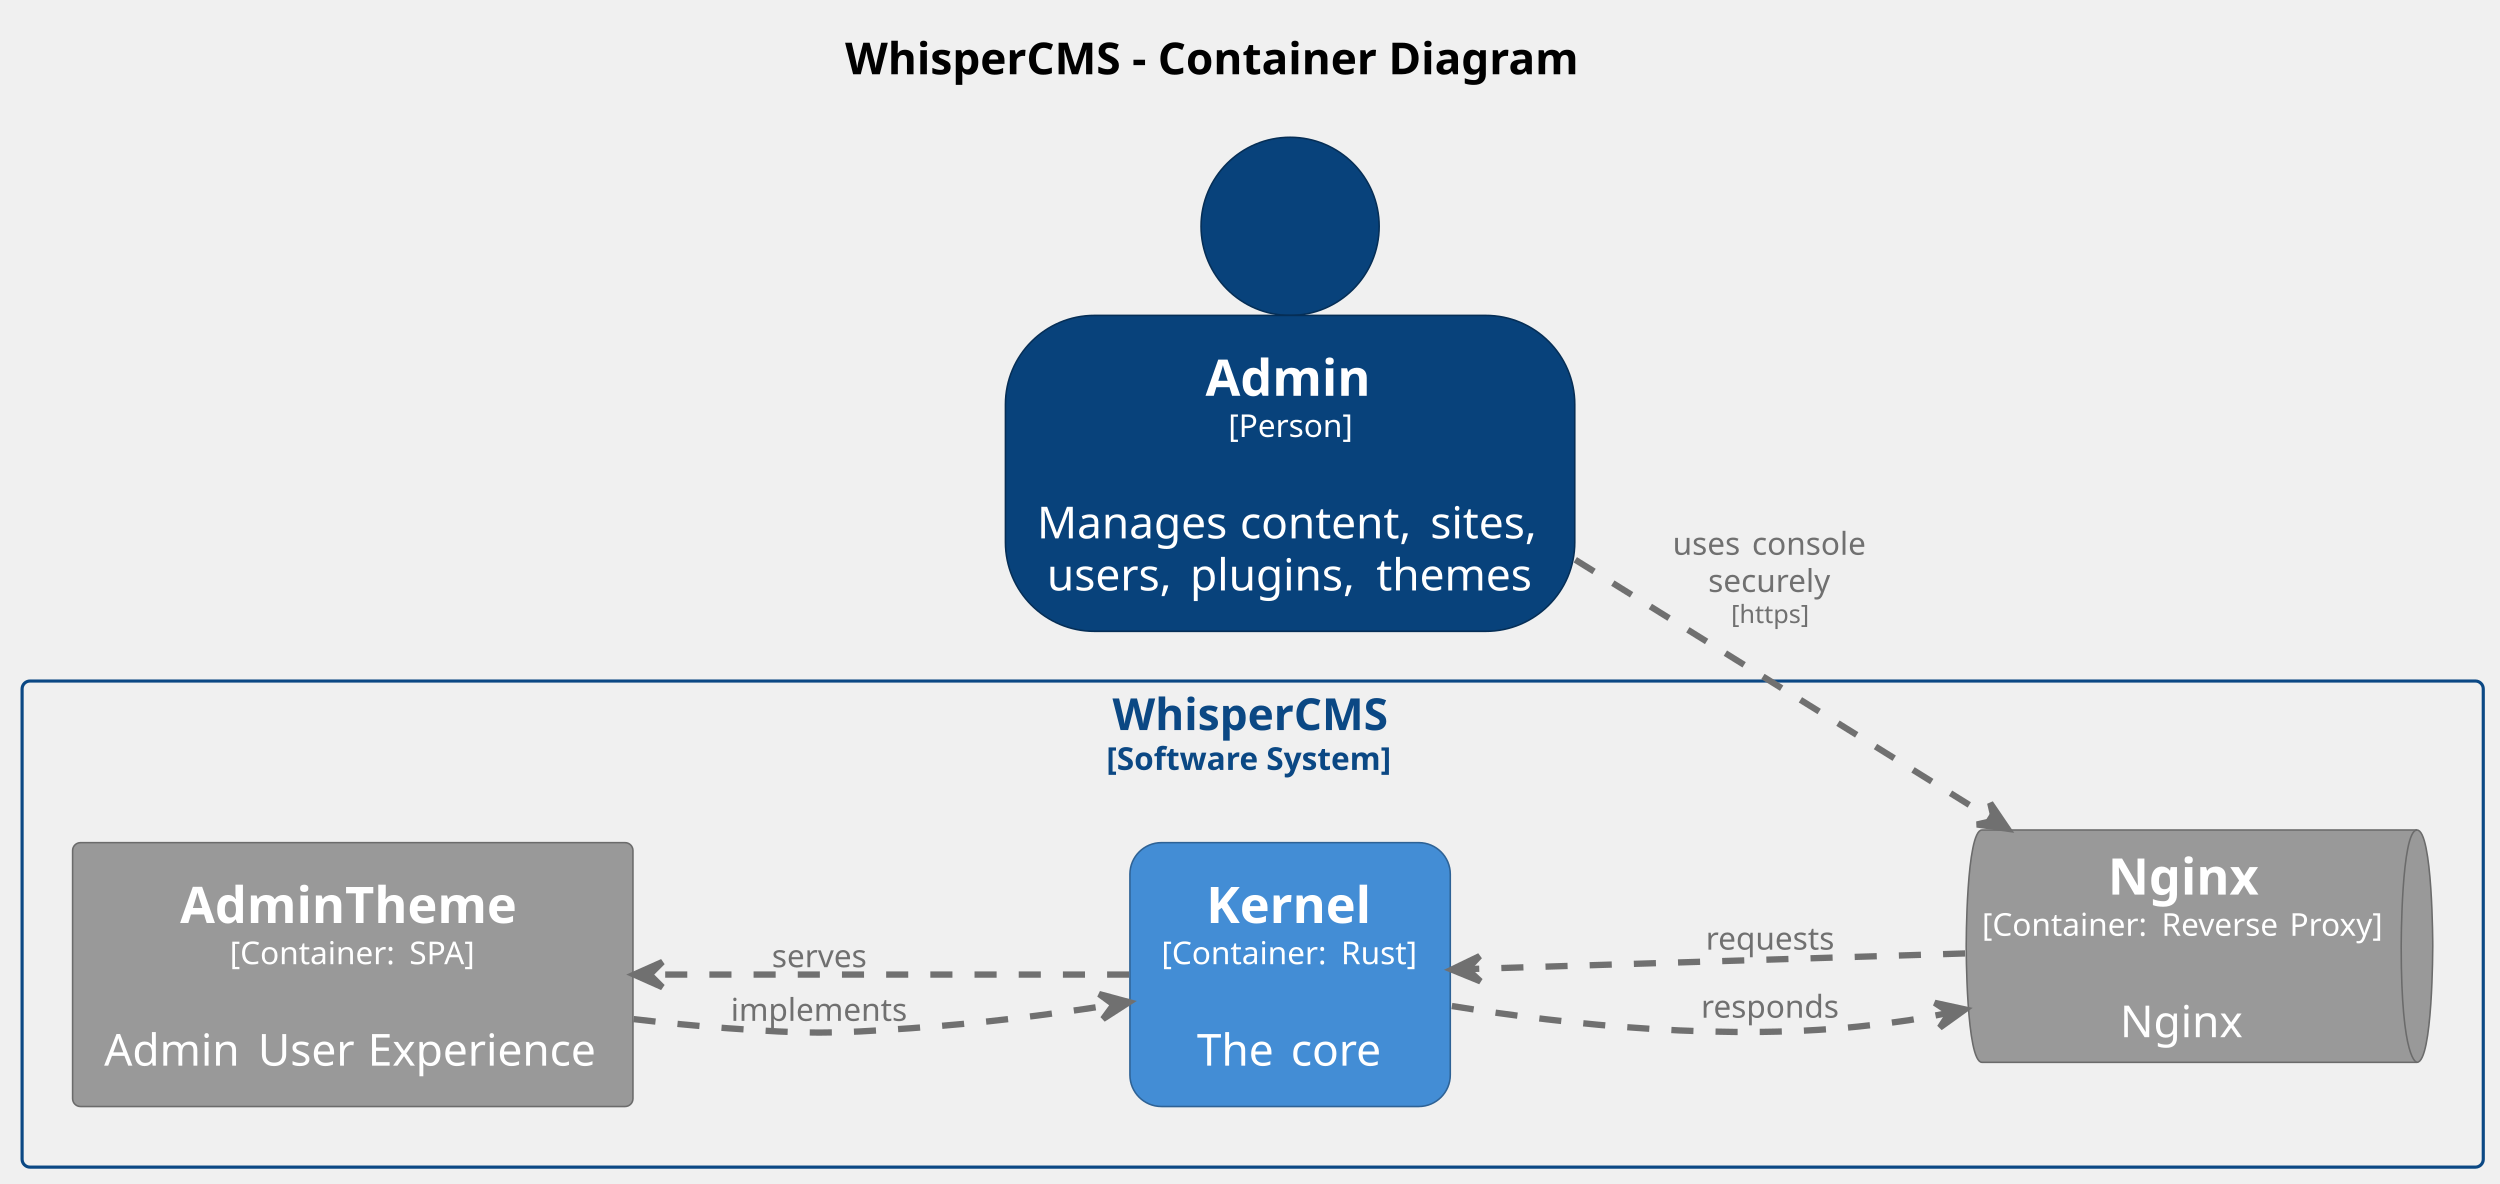
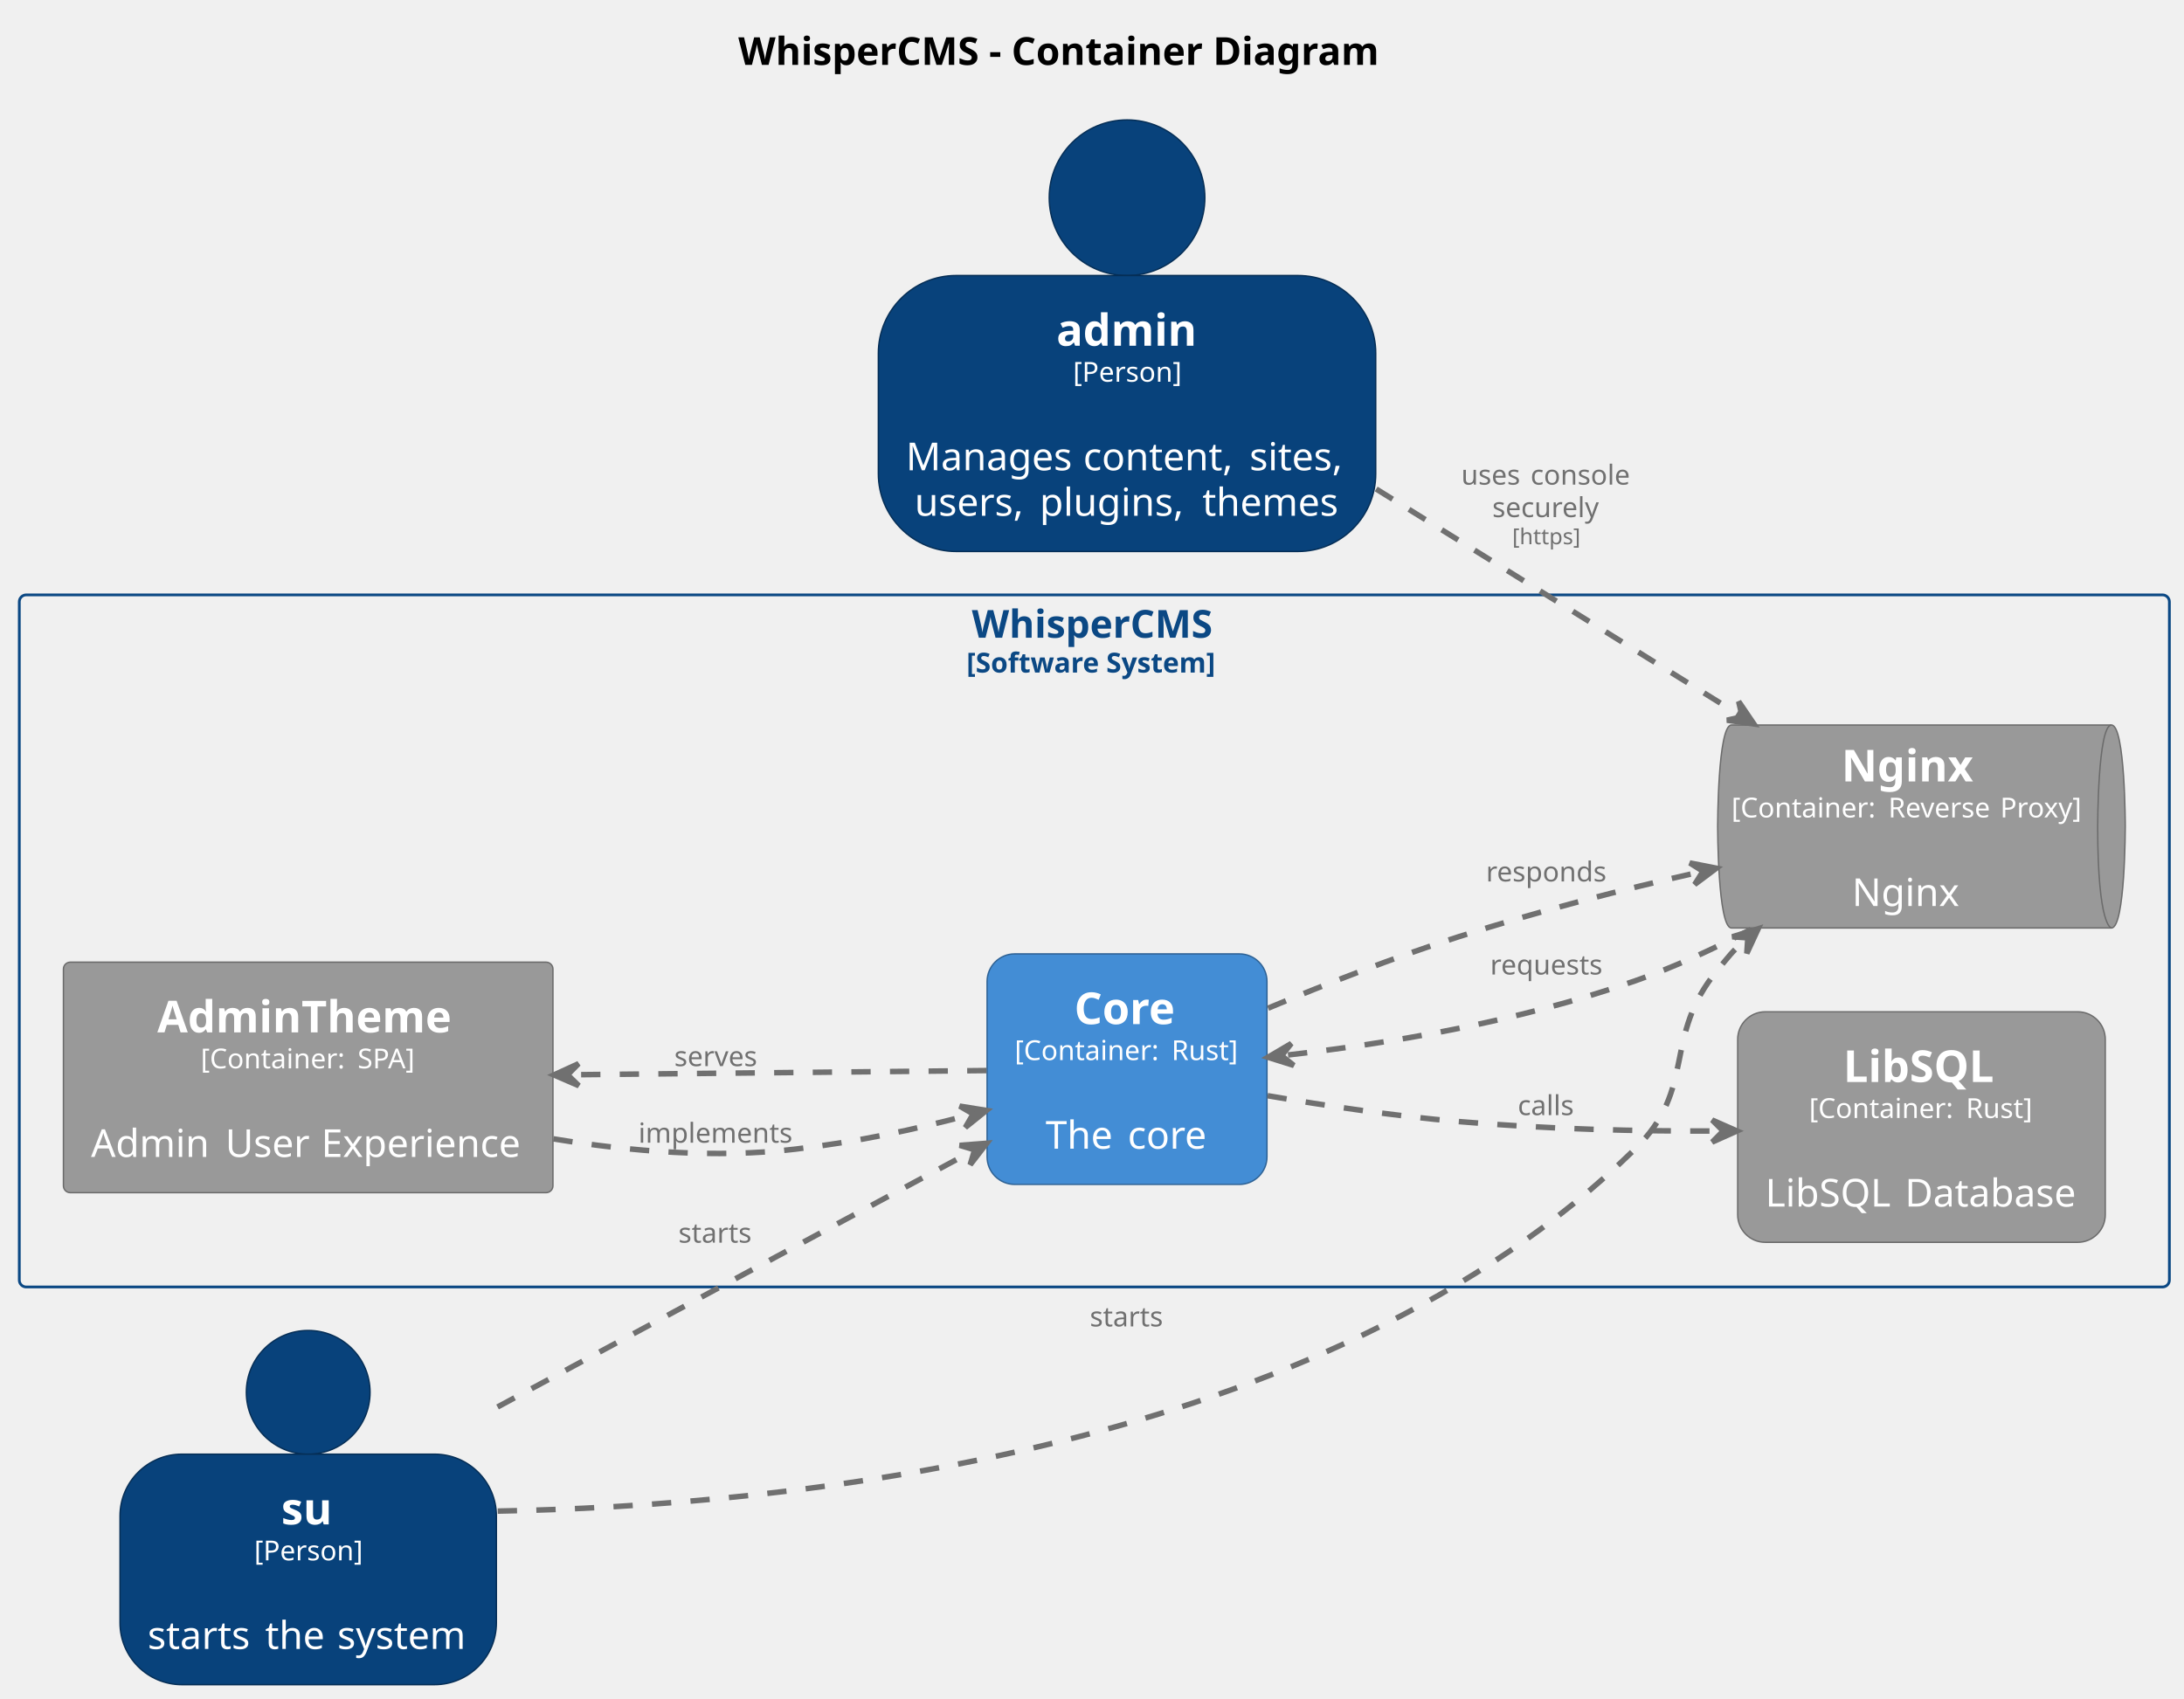
- <svg xmlns="http://www.w3.org/2000/svg" contentStyleType="text/css" data-diagram-type="DESCRIPTION" height="375px" preserveAspectRatio="none" style="width:792px;height:375px;background:#FFFFFF;" version="1.1" viewBox="0 0 792 375" width="792px" zoomAndPan="magnify">
+ <svg xmlns="http://www.w3.org/2000/svg" contentStyleType="text/css" data-diagram-type="DESCRIPTION" height="616px" preserveAspectRatio="none" style="width:792px;height:616px;background:#FFFFFF;" version="1.1" viewBox="0 0 792 616" width="792px" zoomAndPan="magnify">
  <defs />
  <g>
    <g class="title" data-source-line="2">
      <text fill="#000000" font-family="sans-serif" font-size="14" font-weight="bold" lengthAdjust="spacing" textLength="243.243" x="267.728" y="23.535">WhisperCMS - Container Diagram</text>
    </g>
-     <g class="cluster" data-entity="WhisperCMS.n.size.10..Software System...size." data-source-line="50" data-uid="ent0003" id="cluster_WhisperCMS.n.size.10..Software System...size.">
-       <rect fill="none" height="154" rx="2.5" ry="2.5" style="stroke:#0B4884;stroke-width:1;" width="779.7" x="7" y="215.748" />
+     <g class="cluster" data-entity="WhisperCMS.n.size.10..Software System...size." data-source-line="64" data-uid="ent0004" id="cluster_WhisperCMS.n.size.10..Software System...size.">
+       <rect fill="none" height="251" rx="2.5" ry="2.5" style="stroke:#0B4884;stroke-width:1;" width="779.7" x="7" y="215.748" />
      <text fill="#0B4884" font-family="sans-serif" font-size="14" font-weight="bold" lengthAdjust="spacing" textLength="88.84" x="352.43" y="231.283">WhisperCMS</text>
      <text fill="#0B4884" font-family="sans-serif" font-size="10" font-weight="bold" lengthAdjust="spacing" textLength="92.725" x="350.488" y="243.905">[Software System]</text>
    </g>
-     <g class="entity" data-entity="WhisperCMS.AdminTheme" data-source-line="51" data-uid="ent0004" id="entity_WhisperCMS.AdminTheme">
-       <rect fill="#999999" height="83.598" rx="2.5" ry="2.5" style="stroke:#6B6B6B;stroke-width:0.5;" width="177.52" x="23" y="266.948" />
-       <text fill="#FFFFFF" font-family="sans-serif" font-size="16" font-weight="bold" lengthAdjust="spacing" textLength="109.422" x="57.049" y="292.417">AdminTheme</text>
-       <text fill="#FFFFFF" font-family="sans-serif" font-size="10" lengthAdjust="spacing" textLength="53.706" x="72.793" y="305.46">[Container:</text>
-       <text fill="#FFFFFF" font-family="sans-serif" font-size="10" lengthAdjust="spacing" textLength="3.164" x="126.499" y="305.46"> </text>
-       <text fill="#FFFFFF" font-family="sans-serif" font-size="10" lengthAdjust="spacing" textLength="21.064" x="129.663" y="305.46">SPA]</text>
-       <text fill="#FFFFFF" font-family="sans-serif" font-size="14" lengthAdjust="spacing" textLength="4.43" x="109.545" y="321.104"> </text>
-       <text fill="#FFFFFF" font-family="sans-serif" font-size="14" lengthAdjust="spacing" textLength="44.276" x="33" y="337.593">Admin</text>
-       <text fill="#FFFFFF" font-family="sans-serif" font-size="14" lengthAdjust="spacing" textLength="4.43" x="77.276" y="337.593"> </text>
-       <text fill="#FFFFFF" font-family="sans-serif" font-size="14" lengthAdjust="spacing" textLength="30.365" x="81.706" y="337.593">User</text>
-       <text fill="#FFFFFF" font-family="sans-serif" font-size="14" lengthAdjust="spacing" textLength="4.43" x="112.071" y="337.593"> </text>
-       <text fill="#FFFFFF" font-family="sans-serif" font-size="14" lengthAdjust="spacing" textLength="74.019" x="116.501" y="337.593">Experience</text>
+     <g class="entity" data-entity="WhisperCMS.AdminTheme" data-source-line="65" data-uid="ent0005" id="entity_WhisperCMS.AdminTheme">
+       <rect fill="#999999" height="83.598" rx="2.5" ry="2.5" style="stroke:#6B6B6B;stroke-width:0.5;" width="177.52" x="23" y="348.948" />
+       <text fill="#FFFFFF" font-family="sans-serif" font-size="16" font-weight="bold" lengthAdjust="spacing" textLength="109.422" x="57.049" y="374.417">AdminTheme</text>
+       <text fill="#FFFFFF" font-family="sans-serif" font-size="10" lengthAdjust="spacing" textLength="53.706" x="72.793" y="387.46">[Container:</text>
+       <text fill="#FFFFFF" font-family="sans-serif" font-size="10" lengthAdjust="spacing" textLength="3.164" x="126.499" y="387.46"> </text>
+       <text fill="#FFFFFF" font-family="sans-serif" font-size="10" lengthAdjust="spacing" textLength="21.064" x="129.663" y="387.46">SPA]</text>
+       <text fill="#FFFFFF" font-family="sans-serif" font-size="14" lengthAdjust="spacing" textLength="4.43" x="109.545" y="403.104"> </text>
+       <text fill="#FFFFFF" font-family="sans-serif" font-size="14" lengthAdjust="spacing" textLength="44.276" x="33" y="419.593">Admin</text>
+       <text fill="#FFFFFF" font-family="sans-serif" font-size="14" lengthAdjust="spacing" textLength="4.43" x="77.276" y="419.593"> </text>
+       <text fill="#FFFFFF" font-family="sans-serif" font-size="14" lengthAdjust="spacing" textLength="30.365" x="81.706" y="419.593">User</text>
+       <text fill="#FFFFFF" font-family="sans-serif" font-size="14" lengthAdjust="spacing" textLength="4.43" x="112.071" y="419.593"> </text>
+       <text fill="#FFFFFF" font-family="sans-serif" font-size="14" lengthAdjust="spacing" textLength="74.019" x="116.501" y="419.593">Experience</text>
    </g>
-     <g class="entity" data-entity="WhisperCMS.Nginx" data-source-line="52" data-uid="ent0005" id="entity_WhisperCMS.Nginx">
+     <g class="entity" data-entity="WhisperCMS.Nginx" data-source-line="66" data-uid="ent0006" id="entity_WhisperCMS.Nginx">
      <path d="M627.89,262.948 L765.698,262.948 C770.698,262.948 770.698,299.747 770.698,299.747 C770.698,299.747 770.698,336.546 765.698,336.546 L627.89,336.546 C622.89,336.546 622.89,299.747 622.89,299.747 C622.89,299.747 622.89,262.948 627.89,262.948" fill="#999999" style="stroke:#6B6B6B;stroke-width:0.5;" />
      <path d="M765.698,262.948 C760.698,262.948 760.698,299.747 760.698,299.747 C760.698,336.546 765.698,336.546 765.698,336.546" fill="none" style="stroke:#6B6B6B;stroke-width:0.5;" />
      <text fill="#FFFFFF" font-family="sans-serif" font-size="16" font-weight="bold" lengthAdjust="spacing" textLength="48.016" x="667.786" y="283.417">Nginx</text>
      <text fill="#FFFFFF" font-family="sans-serif" font-size="10" lengthAdjust="spacing" textLength="53.706" x="627.89" y="296.46">[Container:</text>
      <text fill="#FFFFFF" font-family="sans-serif" font-size="10" lengthAdjust="spacing" textLength="3.164" x="681.596" y="296.46"> </text>
      <text fill="#FFFFFF" font-family="sans-serif" font-size="10" lengthAdjust="spacing" textLength="37.402" x="684.76" y="296.46">Reverse</text>
      <text fill="#FFFFFF" font-family="sans-serif" font-size="10" lengthAdjust="spacing" textLength="3.164" x="722.163" y="296.46"> </text>
      <text fill="#FFFFFF" font-family="sans-serif" font-size="10" lengthAdjust="spacing" textLength="30.371" x="725.327" y="296.46">Proxy]</text>
      <text fill="#FFFFFF" font-family="sans-serif" font-size="14" lengthAdjust="spacing" textLength="4.43" x="689.579" y="312.104"> </text>
      <text fill="#FFFFFF" font-family="sans-serif" font-size="14" lengthAdjust="spacing" textLength="40.394" x="671.597" y="328.593">Nginx</text>
    </g>
-     <g class="entity" data-entity="WhisperCMS.Kernel" data-source-line="53" data-uid="ent0006" id="entity_WhisperCMS.Kernel">
-       <rect fill="#438DD5" height="83.598" rx="10" ry="10" style="stroke:#2E6295;stroke-width:0.5;" width="101.489" x="357.96" y="266.948" />
-       <text fill="#FFFFFF" font-family="sans-serif" font-size="16" font-weight="bold" lengthAdjust="spacing" textLength="53.094" x="382.158" y="292.417">Kernel</text>
-       <text fill="#FFFFFF" font-family="sans-serif" font-size="10" lengthAdjust="spacing" textLength="53.706" x="367.96" y="305.46">[Container:</text>
-       <text fill="#FFFFFF" font-family="sans-serif" font-size="10" lengthAdjust="spacing" textLength="3.164" x="421.666" y="305.46"> </text>
-       <text fill="#FFFFFF" font-family="sans-serif" font-size="10" lengthAdjust="spacing" textLength="24.619" x="424.83" y="305.46">Rust]</text>
-       <text fill="#FFFFFF" font-family="sans-serif" font-size="14" lengthAdjust="spacing" textLength="4.43" x="406.49" y="321.104"> </text>
-       <text fill="#FFFFFF" font-family="sans-serif" font-size="14" lengthAdjust="spacing" textLength="25.341" x="379.17" y="337.593">The</text>
-       <text fill="#FFFFFF" font-family="sans-serif" font-size="14" lengthAdjust="spacing" textLength="4.43" x="404.511" y="337.593"> </text>
-       <text fill="#FFFFFF" font-family="sans-serif" font-size="14" lengthAdjust="spacing" textLength="29.299" x="408.94" y="337.593">core</text>
+     <g class="entity" data-entity="WhisperCMS.Core" data-source-line="67" data-uid="ent0007" id="entity_WhisperCMS.Core">
+       <rect fill="#438DD5" height="83.598" rx="10" ry="10" style="stroke:#2E6295;stroke-width:0.5;" width="101.489" x="357.96" y="345.948" />
+       <text fill="#FFFFFF" font-family="sans-serif" font-size="16" font-weight="bold" lengthAdjust="spacing" textLength="38.266" x="389.572" y="371.417">Core</text>
+       <text fill="#FFFFFF" font-family="sans-serif" font-size="10" lengthAdjust="spacing" textLength="53.706" x="367.96" y="384.46">[Container:</text>
+       <text fill="#FFFFFF" font-family="sans-serif" font-size="10" lengthAdjust="spacing" textLength="3.164" x="421.666" y="384.46"> </text>
+       <text fill="#FFFFFF" font-family="sans-serif" font-size="10" lengthAdjust="spacing" textLength="24.619" x="424.83" y="384.46">Rust]</text>
+       <text fill="#FFFFFF" font-family="sans-serif" font-size="14" lengthAdjust="spacing" textLength="4.43" x="406.49" y="400.104"> </text>
+       <text fill="#FFFFFF" font-family="sans-serif" font-size="14" lengthAdjust="spacing" textLength="25.341" x="379.17" y="416.593">The</text>
+       <text fill="#FFFFFF" font-family="sans-serif" font-size="14" lengthAdjust="spacing" textLength="4.43" x="404.511" y="416.593"> </text>
+       <text fill="#FFFFFF" font-family="sans-serif" font-size="14" lengthAdjust="spacing" textLength="29.299" x="408.94" y="416.593">core</text>
    </g>
-     <g class="entity" data-entity="Admin" data-source-line="48" data-uid="ent0002" id="entity_Admin">
+     <g class="entity" data-entity="WhisperCMS.LibSQL" data-source-line="68" data-uid="ent0008" id="entity_WhisperCMS.LibSQL">
+       <rect fill="#999999" height="83.598" rx="10" ry="10" style="stroke:#6B6B6B;stroke-width:0.5;" width="133.299" x="630.15" y="366.948" />
+       <text fill="#FFFFFF" font-family="sans-serif" font-size="16" font-weight="bold" lengthAdjust="spacing" textLength="56.734" x="668.432" y="392.417">LibSQL</text>
+       <text fill="#FFFFFF" font-family="sans-serif" font-size="10" lengthAdjust="spacing" textLength="53.706" x="656.055" y="405.46">[Container:</text>
+       <text fill="#FFFFFF" font-family="sans-serif" font-size="10" lengthAdjust="spacing" textLength="3.164" x="709.761" y="405.46"> </text>
+       <text fill="#FFFFFF" font-family="sans-serif" font-size="10" lengthAdjust="spacing" textLength="24.619" x="712.925" y="405.46">Rust]</text>
+       <text fill="#FFFFFF" font-family="sans-serif" font-size="14" lengthAdjust="spacing" textLength="4.43" x="694.585" y="421.104"> </text>
+       <text fill="#FFFFFF" font-family="sans-serif" font-size="14" lengthAdjust="spacing" textLength="46.204" x="640.15" y="437.593">LibSQL</text>
+       <text fill="#FFFFFF" font-family="sans-serif" font-size="14" lengthAdjust="spacing" textLength="4.43" x="686.354" y="437.593"> </text>
+       <text fill="#FFFFFF" font-family="sans-serif" font-size="14" lengthAdjust="spacing" textLength="62.665" x="690.784" y="437.593">Database</text>
+     </g>
+     <g class="entity" data-entity="admin" data-source-line="61" data-uid="ent0002" id="entity_admin">
      <ellipse cx="408.705" cy="71.704" fill="#08427B" rx="28.216" ry="28.216" style="stroke:#052E56;stroke-width:0.5;" />
      <rect fill="#08427B" height="100.086" rx="28.216" ry="28.216" style="stroke:#052E56;stroke-width:0.5;" width="180.371" x="318.52" y="99.919" />
-       <text fill="#FFFFFF" font-family="sans-serif" font-size="16" font-weight="bold" lengthAdjust="spacing" textLength="53.609" x="381.901" y="125.388">Admin</text>
+       <text fill="#FFFFFF" font-family="sans-serif" font-size="16" font-weight="bold" lengthAdjust="spacing" textLength="51.234" x="383.088" y="125.388">admin</text>
      <text fill="#FFFFFF" font-family="sans-serif" font-size="10" lengthAdjust="spacing" textLength="39.141" x="389.135" y="138.431">[Person]</text>
      <text fill="#FFFFFF" font-family="sans-serif" font-size="14" lengthAdjust="spacing" textLength="4.43" x="406.491" y="154.076"> </text>
      <text fill="#FFFFFF" font-family="sans-serif" font-size="14" lengthAdjust="spacing" textLength="59.876" x="328.52" y="170.564">Manages</text>
      <text fill="#FFFFFF" font-family="sans-serif" font-size="14" lengthAdjust="spacing" textLength="4.43" x="388.396" y="170.564"> </text>
      <text fill="#FFFFFF" font-family="sans-serif" font-size="14" lengthAdjust="spacing" textLength="55.85" x="392.826" y="170.564">content,</text>
      <text fill="#FFFFFF" font-family="sans-serif" font-size="14" lengthAdjust="spacing" textLength="4.43" x="448.675" y="170.564"> </text>
      <text fill="#FFFFFF" font-family="sans-serif" font-size="14" lengthAdjust="spacing" textLength="35.786" x="453.105" y="170.564">sites,</text>
      <text fill="#FFFFFF" font-family="sans-serif" font-size="14" lengthAdjust="spacing" textLength="40.92" x="331.661" y="187.052">users,</text>
      <text fill="#FFFFFF" font-family="sans-serif" font-size="14" lengthAdjust="spacing" textLength="4.43" x="372.581" y="187.052"> </text>
      <text fill="#FFFFFF" font-family="sans-serif" font-size="14" lengthAdjust="spacing" textLength="54.578" x="377.011" y="187.052">plugins,</text>
      <text fill="#FFFFFF" font-family="sans-serif" font-size="14" lengthAdjust="spacing" textLength="4.43" x="431.589" y="187.052"> </text>
      <text fill="#FFFFFF" font-family="sans-serif" font-size="14" lengthAdjust="spacing" textLength="49.731" x="436.019" y="187.052">themes</text>
    </g>
-     <g class="link" data-entity-1="WhisperCMS.AdminTheme" data-entity-2="WhisperCMS.Kernel" data-source-line="56" data-uid="lnk7" id="link_WhisperCMS.AdminTheme_WhisperCMS.Kernel">
-       <path d="M200.71,322.848 C210.74,324.038 220.84,325.048 230.52,325.748 C256.23,327.598 262.81,327.568 288.52,325.748 C311.35,324.128 330.531,321.709 351.781,318.409" fill="none" id="WhisperCMS.AdminTheme-to-WhisperCMS.Kernel" style="stroke:#707070;stroke-width:2;stroke-dasharray:7,7;" />
-       <polygon fill="#707070" points="357.71,317.488,348.203,314.917,352.769,318.256,349.43,322.822,357.71,317.488" style="stroke:#707070;stroke-width:2;" />
-       <text fill="#707070" font-family="sans-serif" font-size="10" lengthAdjust="spacing" textLength="56.934" x="231.52" y="323.416">implements</text>
+     <g class="entity" data-entity="su" data-source-line="62" data-uid="ent0003" id="entity_su">
+       <ellipse cx="111.762" cy="504.95" fill="#08427B" rx="22.431" ry="22.431" style="stroke:#052E56;stroke-width:0.5;" />
+       <rect fill="#08427B" height="83.598" rx="22.431" ry="22.431" style="stroke:#052E56;stroke-width:0.5;" width="136.484" x="43.52" y="527.381" />
+       <text fill="#FFFFFF" font-family="sans-serif" font-size="16" font-weight="bold" lengthAdjust="spacing" textLength="19.555" x="101.985" y="552.85">su</text>
+       <text fill="#FFFFFF" font-family="sans-serif" font-size="10" lengthAdjust="spacing" textLength="39.141" x="92.192" y="565.893">[Person]</text>
+       <text fill="#FFFFFF" font-family="sans-serif" font-size="14" lengthAdjust="spacing" textLength="4.43" x="109.547" y="581.538"> </text>
+       <text fill="#FFFFFF" font-family="sans-serif" font-size="14" lengthAdjust="spacing" textLength="38.206" x="53.52" y="598.026">starts</text>
+       <text fill="#FFFFFF" font-family="sans-serif" font-size="14" lengthAdjust="spacing" textLength="4.43" x="91.726" y="598.026"> </text>
+       <text fill="#FFFFFF" font-family="sans-serif" font-size="14" lengthAdjust="spacing" textLength="21.725" x="96.156" y="598.026">the</text>
+       <text fill="#FFFFFF" font-family="sans-serif" font-size="14" lengthAdjust="spacing" textLength="4.43" x="117.88" y="598.026"> </text>
+       <text fill="#FFFFFF" font-family="sans-serif" font-size="14" lengthAdjust="spacing" textLength="47.694" x="122.31" y="598.026">system</text>
    </g>
-     <g class="link" data-entity-1="WhisperCMS.Kernel" data-entity-2="WhisperCMS.AdminTheme" data-source-line="57" data-uid="lnk8" id="link_WhisperCMS.Kernel_WhisperCMS.AdminTheme">
-       <path d="M357.73,308.748 C314.87,308.748 258.12,308.748 206.85,308.748" fill="none" id="WhisperCMS.Kernel-to-WhisperCMS.AdminTheme" style="stroke:#707070;stroke-width:2;stroke-dasharray:7,7;" />
-       <polygon fill="#707070" points="200.85,308.748,209.85,312.748,205.85,308.748,209.85,304.748,200.85,308.748" style="stroke:#707070;stroke-width:2;" />
-       <text fill="#707070" font-family="sans-serif" font-size="10" lengthAdjust="spacing" textLength="30.605" x="244.52" y="306.416">serves</text>
+     <g class="link" data-entity-1="su" data-entity-2="WhisperCMS.Core" data-source-line="71" data-uid="lnk9" id="link_su_WhisperCMS.Core">
+       <path d="M180.43,510.268 C234.51,481.118 303.808,443.755 352.558,417.475" fill="none" id="su-to-WhisperCMS.Core" style="stroke:#707070;stroke-width:2;stroke-dasharray:7,7;" />
+       <polygon fill="#707070" points="357.84,414.628,348.02,415.378,353.439,417.001,351.816,422.42,357.84,414.628" style="stroke:#707070;stroke-width:2;" />
+       <text fill="#707070" font-family="sans-serif" font-size="10" lengthAdjust="spacing" textLength="27.29" x="246.02" y="450.676">starts</text>
    </g>
-     <g class="link" data-entity-1="Admin" data-entity-2="WhisperCMS.Nginx" data-source-line="58" data-uid="lnk9" id="link_Admin_WhisperCMS.Nginx">
-       <path d="M499.05,177.338 C543.64,205.078 591.285,234.73 630.935,259.389" fill="none" id="Admin-to-WhisperCMS.Nginx" style="stroke:#707070;stroke-width:2;stroke-dasharray:7,7;" />
+     <g class="link" data-entity-1="WhisperCMS.AdminTheme" data-entity-2="WhisperCMS.Core" data-source-line="72" data-uid="lnk10" id="link_WhisperCMS.AdminTheme_WhisperCMS.Core">
+       <path d="M200.7,413.028 C228.72,417.638 259.88,420.178 288.52,416.748 C311.57,413.988 330.8,409.855 351.94,404.255" fill="none" id="WhisperCMS.AdminTheme-to-WhisperCMS.Core" style="stroke:#707070;stroke-width:2;stroke-dasharray:7,7;" />
+       <polygon fill="#707070" points="357.74,402.718,348.016,401.156,352.907,403.999,350.064,408.889,357.74,402.718" style="stroke:#707070;stroke-width:2;" />
+       <text fill="#707070" font-family="sans-serif" font-size="10" lengthAdjust="spacing" textLength="56.934" x="231.52" y="414.416">implements</text>
+     </g>
+     <g class="link" data-entity-1="WhisperCMS.Core" data-entity-2="WhisperCMS.AdminTheme" data-source-line="73" data-uid="lnk11" id="link_WhisperCMS.Core_WhisperCMS.AdminTheme">
+       <path d="M357.73,388.258 C314.87,388.688 258.12,389.267 206.85,389.787" fill="none" id="WhisperCMS.Core-to-WhisperCMS.AdminTheme" style="stroke:#707070;stroke-width:2;stroke-dasharray:7,7;" />
+       <polygon fill="#707070" points="200.85,389.848,209.89,393.757,205.85,389.798,209.809,385.757,200.85,389.848" style="stroke:#707070;stroke-width:2;" />
+       <text fill="#707070" font-family="sans-serif" font-size="10" lengthAdjust="spacing" textLength="30.605" x="244.52" y="386.646">serves</text>
+     </g>
+     <g class="link" data-entity-1="su" data-entity-2="WhisperCMS.Nginx" data-source-line="74" data-uid="lnk12" id="link_su_WhisperCMS.Nginx">
+       <path d="M180.5,548.028 C283.68,546.178 480.13,527.158 592.89,416.748 C615.63,394.488 602.59,376.248 622.89,351.748 C627.26,346.478 627.757,345.442 633.077,340.782" fill="none" id="su-to-WhisperCMS.Nginx" style="stroke:#707070;stroke-width:2;stroke-dasharray:7,7;" />
+       <polygon fill="#707070" points="637.59,336.828,628.184,339.75,633.829,340.123,633.456,345.767,637.59,336.828" style="stroke:#707070;stroke-width:2;" />
+       <text fill="#707070" font-family="sans-serif" font-size="10" lengthAdjust="spacing" textLength="27.29" x="395.21" y="481.046">starts</text>
+     </g>
+     <g class="link" data-entity-1="admin" data-entity-2="WhisperCMS.Nginx" data-source-line="75" data-uid="lnk13" id="link_admin_WhisperCMS.Nginx">
+       <path d="M499.05,177.338 C543.64,205.078 591.285,234.73 630.935,259.389" fill="none" id="admin-to-WhisperCMS.Nginx" style="stroke:#707070;stroke-width:2;stroke-dasharray:7,7;" />
      <polygon fill="#707070" points="636.03,262.558,630.5,254.409,631.784,259.918,626.275,261.202,636.03,262.558" style="stroke:#707070;stroke-width:2;" />
      <text fill="#707070" font-family="sans-serif" font-size="10" lengthAdjust="spacing" textLength="21.973" x="529.89" y="175.756">uses</text>
      <text fill="#707070" font-family="sans-serif" font-size="10" lengthAdjust="spacing" textLength="3.164" x="551.863" y="175.756"> </text>
      <text fill="#707070" font-family="sans-serif" font-size="10" lengthAdjust="spacing" textLength="37.173" x="555.027" y="175.756">console</text>
      <text fill="#707070" font-family="sans-serif" font-size="10" lengthAdjust="spacing" textLength="39.775" x="541.157" y="187.534">securely</text>
      <text fill="#707070" font-family="sans-serif" font-size="8" lengthAdjust="spacing" textLength="25.266" x="548.412" y="197.377">[https]</text>
    </g>
-     <g class="link" data-entity-1="WhisperCMS.Nginx" data-entity-2="WhisperCMS.Kernel" data-source-line="59" data-uid="lnk10" id="link_WhisperCMS.Nginx_WhisperCMS.Kernel">
-       <path d="M622.55,302.048 C571.56,303.658 510.897,305.57 465.867,306.981" fill="none" id="WhisperCMS.Nginx-to-WhisperCMS.Kernel" style="stroke:#707070;stroke-width:2;stroke-dasharray:7,7;" />
-       <polygon fill="#707070" points="459.87,307.168,468.991,310.885,464.868,307.012,468.74,302.889,459.87,307.168" style="stroke:#707070;stroke-width:2;" />
-       <text fill="#707070" font-family="sans-serif" font-size="10" lengthAdjust="spacing" textLength="41.67" x="540.39" y="300.846">requests</text>
+     <g class="link" data-entity-1="WhisperCMS.Nginx" data-entity-2="WhisperCMS.Core" data-source-line="76" data-uid="lnk14" id="link_WhisperCMS.Nginx_WhisperCMS.Core">
+       <path d="M634.99,337.038 C621.5,344.108 607.01,350.828 592.89,355.748 C549.3,370.958 503.211,378.477 465.751,382.757" fill="none" id="WhisperCMS.Nginx-to-WhisperCMS.Core" style="stroke:#707070;stroke-width:2;stroke-dasharray:7,7;" />
+       <polygon fill="#707070" points="459.79,383.438,469.186,386.391,464.758,382.871,468.278,378.442,459.79,383.438" style="stroke:#707070;stroke-width:2;" />
+       <text fill="#707070" font-family="sans-serif" font-size="10" lengthAdjust="spacing" textLength="41.67" x="540.39" y="353.416">requests</text>
    </g>
-     <g class="link" data-entity-1="WhisperCMS.Kernel" data-entity-2="WhisperCMS.Nginx" data-source-line="60" data-uid="lnk11" id="link_WhisperCMS.Kernel_WhisperCMS.Nginx">
-       <path d="M459.94,318.708 C496.8,324.668 548.04,330.118 592.89,324.748 C602.57,323.588 606.775,323.055 616.675,321.005" fill="none" id="WhisperCMS.Kernel-to-WhisperCMS.Nginx" style="stroke:#707070;stroke-width:2;stroke-dasharray:7,7;" />
-       <polygon fill="#707070" points="622.55,319.788,612.926,317.696,617.654,320.802,614.548,325.53,622.55,319.788" style="stroke:#707070;stroke-width:2;" />
-       <text fill="#707070" font-family="sans-serif" font-size="10" lengthAdjust="spacing" textLength="44.795" x="538.89" y="322.416">responds</text>
+     <g class="link" data-entity-1="WhisperCMS.Core" data-entity-2="WhisperCMS.Nginx" data-source-line="77" data-uid="lnk15" id="link_WhisperCMS.Core_WhisperCMS.Nginx">
+       <path d="M459.85,365.638 C480.91,356.848 505.84,347.108 528.89,339.748 C559.12,330.098 587.24,322.88 616.59,316.2" fill="none" id="WhisperCMS.Core-to-WhisperCMS.Nginx" style="stroke:#707070;stroke-width:2;stroke-dasharray:7,7;" />
+       <polygon fill="#707070" points="622.44,314.868,612.777,312.965,617.565,315.978,614.552,320.766,622.44,314.868" style="stroke:#707070;stroke-width:2;" />
+       <text fill="#707070" font-family="sans-serif" font-size="10" lengthAdjust="spacing" textLength="44.795" x="538.89" y="319.666">responds</text>
+     </g>
+     <g class="link" data-entity-1="WhisperCMS.Core" data-entity-2="WhisperCMS.LibSQL" data-source-line="78" data-uid="lnk16" id="link_WhisperCMS.Core_WhisperCMS.LibSQL">
+       <path d="M459.67,397.378 C480.92,401.038 506.03,404.798 528.89,406.748 C562.1,409.578 593.15,410.288 623.89,410.188" fill="none" id="WhisperCMS.Core-to-WhisperCMS.LibSQL" style="stroke:#707070;stroke-width:2;stroke-dasharray:7,7;" />
+       <polygon fill="#707070" points="629.89,410.168,620.877,406.198,624.89,410.185,620.903,414.197,629.89,410.168" style="stroke:#707070;stroke-width:2;" />
+       <text fill="#707070" font-family="sans-serif" font-size="10" lengthAdjust="spacing" textLength="21.523" x="550.39" y="404.416">calls</text>
    </g>
  </g>
</svg>
